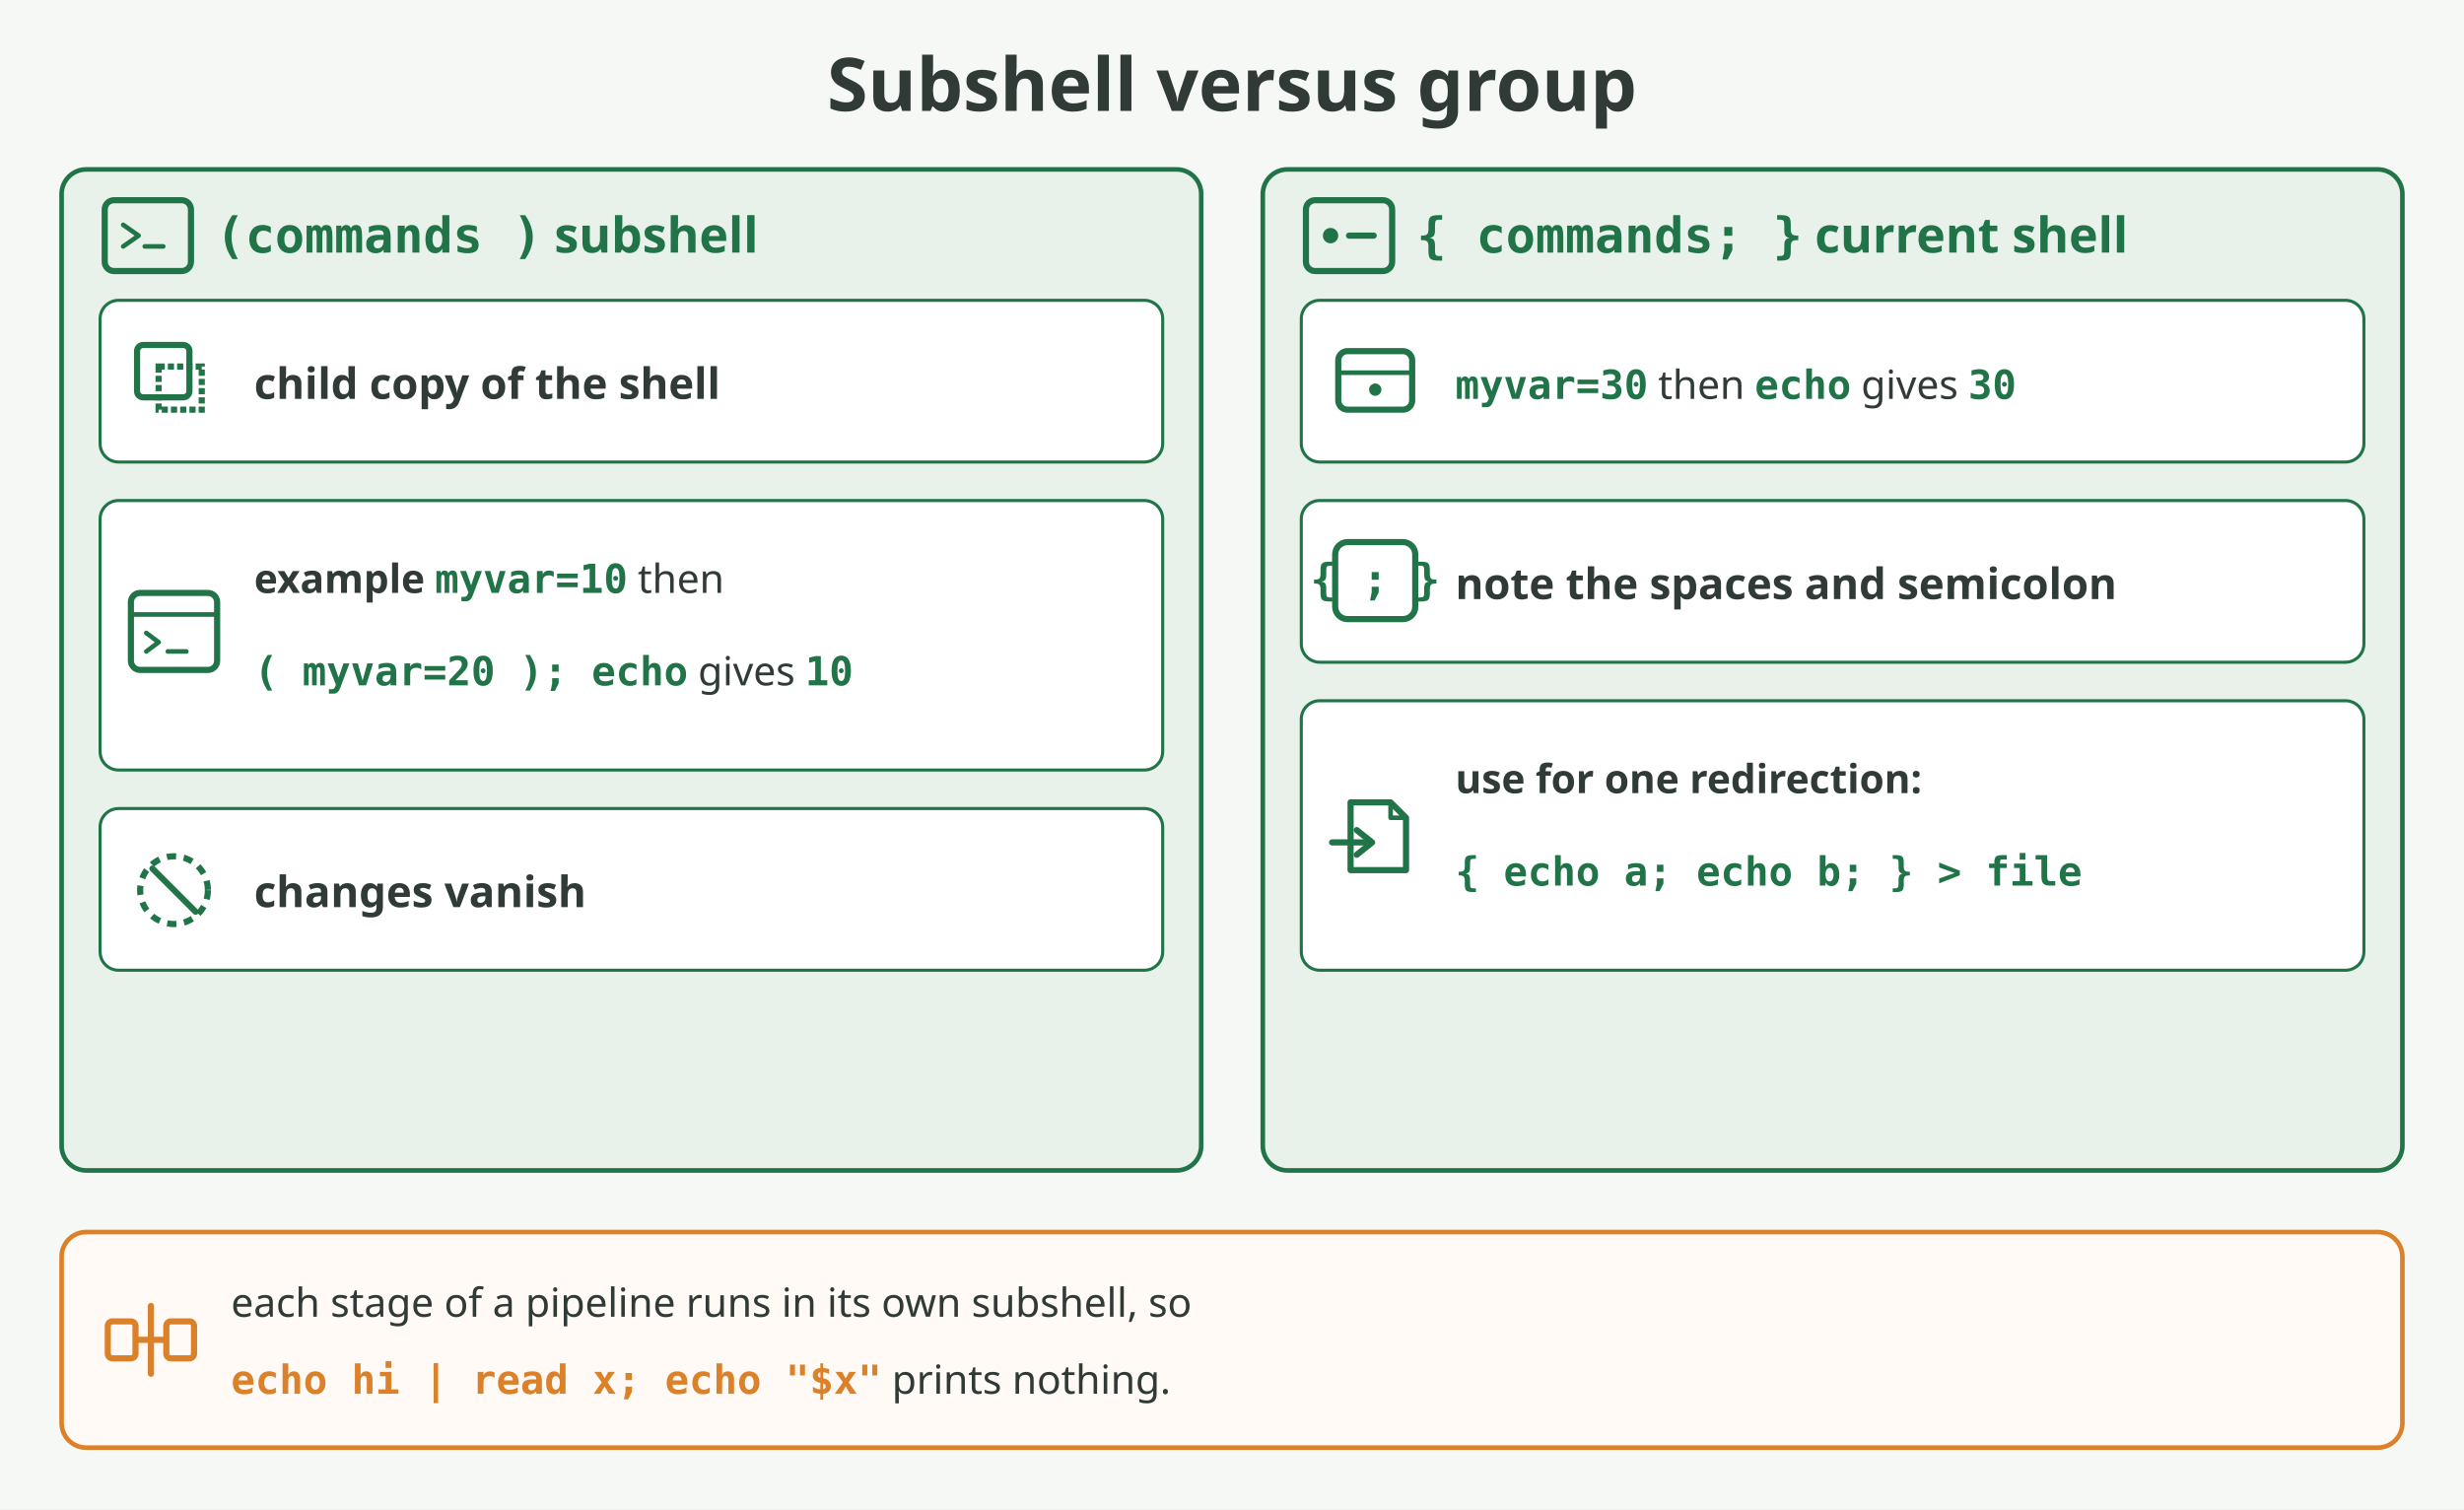
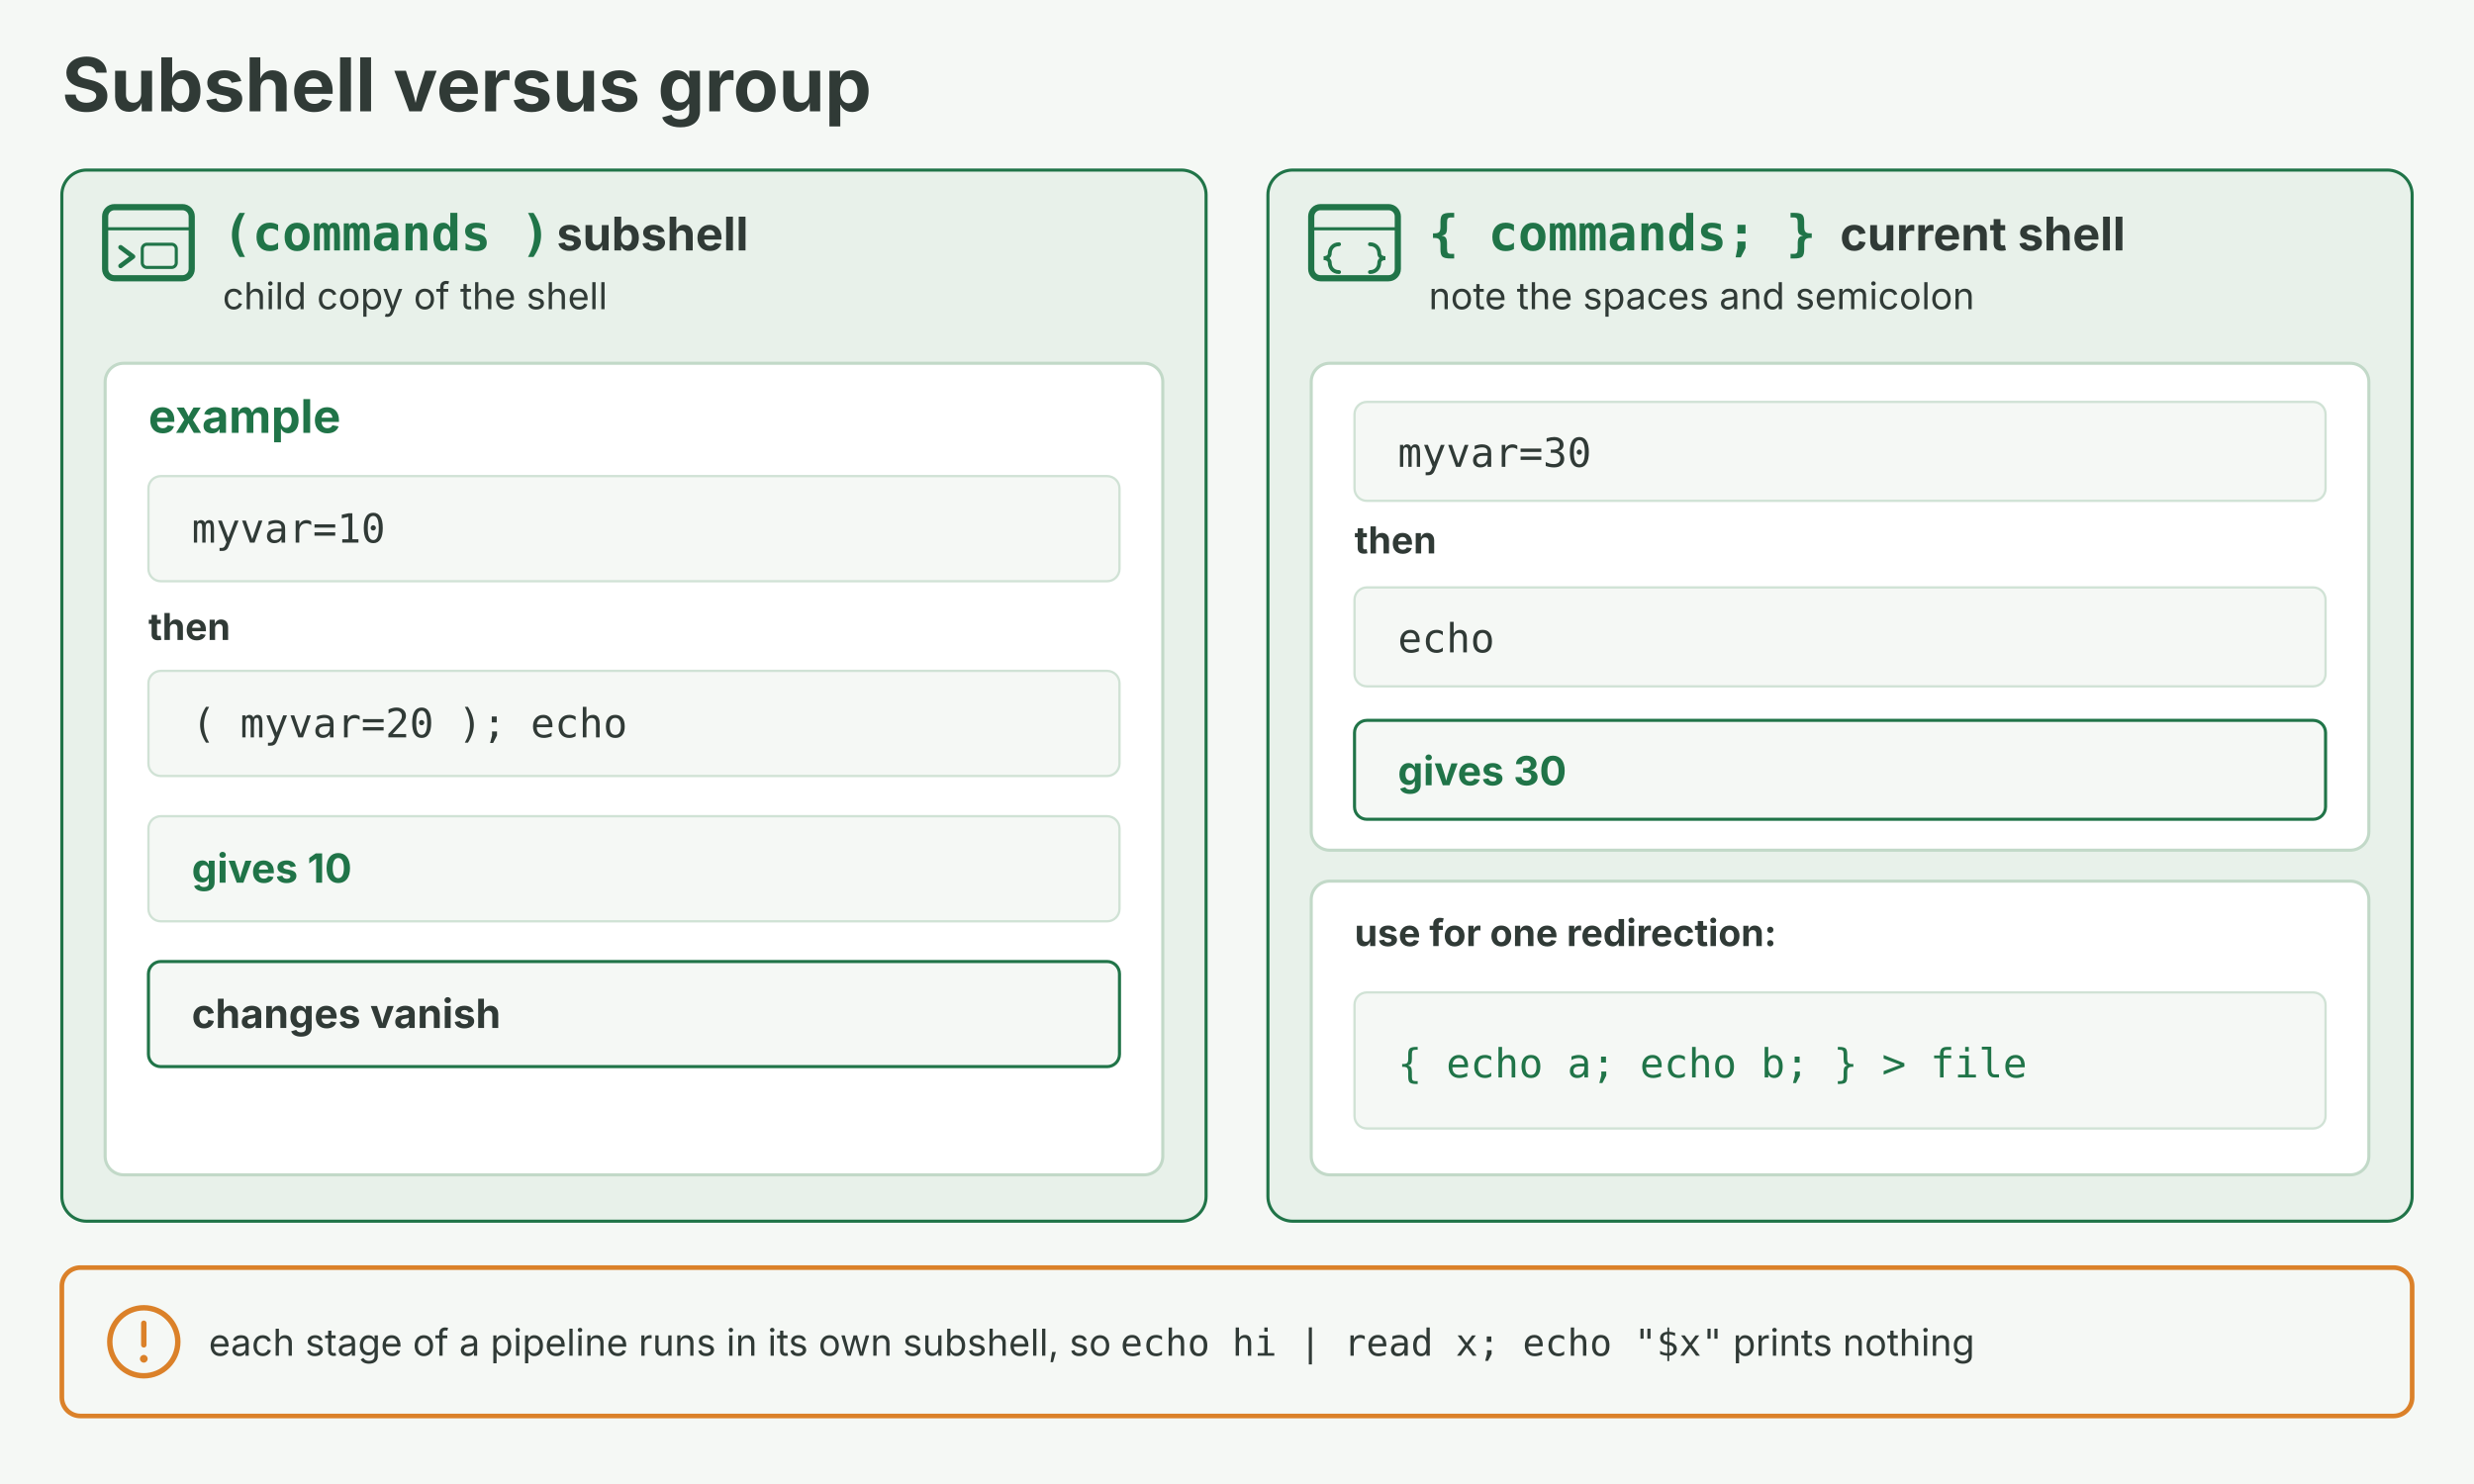
- <svg xmlns="http://www.w3.org/2000/svg" viewBox="0 0 1600 980" width="1600" height="980">
-   <rect width="1600" height="980" fill="#f5f8f5" />
-   <text x="800" y="72" text-anchor="middle" font-family="sans-serif" font-size="48" font-weight="bold" fill="#303a36">Subshell versus group</text>
-   <rect x="40" y="110" width="740" height="650" rx="16" fill="#e8f1ea" stroke="#207448" stroke-width="3" />
-   <g transform="translate(68, 130)">
-     <rect x="0" y="0" width="56" height="46" rx="6" fill="none" stroke="#207448" stroke-width="4" />
-     <path d="M12 16 L22 23 L12 30" fill="none" stroke="#207448" stroke-width="3" stroke-linecap="round" stroke-linejoin="round" />
-     <line x1="26" y1="30" x2="38" y2="30" stroke="#207448" stroke-width="3" stroke-linecap="round" />
+ <svg xmlns="http://www.w3.org/2000/svg" viewBox="0 0 1600 960" width="1600" height="960">
+   <rect width="1600" height="960" fill="#f5f8f5" />
+   <text x="40" y="72" font-family="system-ui, -apple-system, sans-serif" font-size="48" font-weight="bold" fill="#303a36">Subshell versus group</text>
+   <g id="left-panel">
+     <rect x="40" y="110" width="740" height="680" rx="16" fill="#e8f1ea" stroke="#207448" stroke-width="2" />
+     <g transform="translate(68, 134)">
+       <rect x="0" y="0" width="56" height="46" rx="6" fill="none" stroke="#207448" stroke-width="4" />
+       <line x1="0" y1="14" x2="56" y2="14" stroke="#207448" stroke-width="2" />
+       <path d="M 10 26 L 18 32 L 10 38" fill="none" stroke="#207448" stroke-width="3" stroke-linecap="round" stroke-linejoin="round" />
+       <rect x="24" y="24" width="22" height="15" rx="3" fill="none" stroke="#207448" stroke-width="2" />
+     </g>
+     <text x="144" y="162" font-family="ui-monospace, SFMono-Regular, Menlo, Monaco, Consolas, monospace" font-size="32" font-weight="bold" fill="#207448">(commands )</text>
+     <text x="360" y="162" font-family="system-ui, -apple-system, sans-serif" font-size="30" font-weight="bold" fill="#303a36">subshell</text>
+     <text x="144" y="200" font-family="system-ui, -apple-system, sans-serif" font-size="24" fill="#303a36">child copy of the shell</text>
+     <rect x="68" y="235" width="684" height="525" rx="12" fill="#ffffff" stroke="#c2d9c8" stroke-width="2" />
+     <text x="96" y="280" font-family="system-ui, -apple-system, sans-serif" font-size="30" font-weight="bold" fill="#207448">example</text>
+     <rect x="96" y="308" width="628" height="68" rx="8" fill="#f5f8f5" stroke="#d0e2d5" stroke-width="1.5" />
+     <text x="124" y="351" font-family="ui-monospace, SFMono-Regular, Menlo, Monaco, Consolas, monospace" font-size="26" fill="#303a36">myvar=10</text>
+     <text x="96" y="414" font-family="system-ui, -apple-system, sans-serif" font-size="24" font-weight="bold" fill="#303a36">then</text>
+     <rect x="96" y="434" width="628" height="68" rx="8" fill="#f5f8f5" stroke="#d0e2d5" stroke-width="1.5" />
+     <text x="124" y="477" font-family="ui-monospace, SFMono-Regular, Menlo, Monaco, Consolas, monospace" font-size="26" fill="#303a36">( myvar=20 ); echo</text>
+     <rect x="96" y="528" width="628" height="68" rx="8" fill="#f5f8f5" stroke="#d0e2d5" stroke-width="1.5" />
+     <text x="124" y="571" font-family="system-ui, -apple-system, sans-serif" font-size="26" font-weight="bold" fill="#207448">gives 10</text>
+     <rect x="96" y="622" width="628" height="68" rx="8" fill="#f5f8f5" stroke="#207448" stroke-width="2" />
+     <text x="124" y="665" font-family="system-ui, -apple-system, sans-serif" font-size="26" font-weight="bold" fill="#303a36">changes vanish</text>
  </g>
-   <text x="140" y="164" fill="#207448" font-size="32" font-weight="bold">
-     <tspan font-family="monospace">(commands )</tspan>
-     <tspan font-family="sans-serif"> subshell</tspan>
-   </text>
-   <rect x="65" y="195" width="690" height="105" rx="12" fill="#ffffff" stroke="#207448" stroke-width="2" />
-   <g transform="translate(85, 220)">
-     <rect x="4" y="4" width="34" height="34" rx="4" fill="none" stroke="#207448" stroke-width="4" />
-     <path d="M18 18 L46 18 L46 46 L18 46 Z" fill="none" stroke="#207448" stroke-width="4" stroke-dasharray="4 2" />
+   <g id="right-panel">
+     <rect x="820" y="110" width="740" height="680" rx="16" fill="#e8f1ea" stroke="#207448" stroke-width="2" />
+     <g transform="translate(848, 134)">
+       <rect x="0" y="0" width="56" height="46" rx="6" fill="none" stroke="#207448" stroke-width="4" />
+       <line x1="0" y1="14" x2="56" y2="14" stroke="#207448" stroke-width="2" />
+       <path d="M 18 24 C 14 24 12 27 12 30 C 12 32 10 33 8 33 C 10 33 12 34 12 36 C 12 39 14 42 18 42" fill="none" stroke="#207448" stroke-width="2.5" stroke-linecap="round" />
+       <path d="M 38 24 C 42 24 44 27 44 30 C 44 32 46 33 48 33 C 46 33 44 34 44 36 C 44 39 42 42 38 42" fill="none" stroke="#207448" stroke-width="2.5" stroke-linecap="round" />
+     </g>
+     <text x="924" y="162" font-family="ui-monospace, SFMono-Regular, Menlo, Monaco, Consolas, monospace" font-size="32" font-weight="bold" fill="#207448">{ commands; }</text>
+     <text x="1190" y="162" font-family="system-ui, -apple-system, sans-serif" font-size="30" font-weight="bold" fill="#303a36">current shell</text>
+     <text x="924" y="200" font-family="system-ui, -apple-system, sans-serif" font-size="24" fill="#303a36">note the spaces and semicolon</text>
+     <rect x="848" y="235" width="684" height="315" rx="12" fill="#ffffff" stroke="#c2d9c8" stroke-width="2" />
+     <rect x="876" y="260" width="628" height="64" rx="8" fill="#f5f8f5" stroke="#d0e2d5" stroke-width="1.5" />
+     <text x="904" y="302" font-family="ui-monospace, SFMono-Regular, Menlo, Monaco, Consolas, monospace" font-size="26" fill="#303a36">myvar=30</text>
+     <text x="876" y="358" font-family="system-ui, -apple-system, sans-serif" font-size="24" font-weight="bold" fill="#303a36">then</text>
+     <rect x="876" y="380" width="628" height="64" rx="8" fill="#f5f8f5" stroke="#d0e2d5" stroke-width="1.5" />
+     <text x="904" y="422" font-family="ui-monospace, SFMono-Regular, Menlo, Monaco, Consolas, monospace" font-size="26" fill="#303a36">echo</text>
+     <rect x="876" y="466" width="628" height="64" rx="8" fill="#f5f8f5" stroke="#207448" stroke-width="2" />
+     <text x="904" y="508" font-family="system-ui, -apple-system, sans-serif" font-size="26" font-weight="bold" fill="#207448">gives 30</text>
+     <rect x="848" y="570" width="684" height="190" rx="12" fill="#ffffff" stroke="#c2d9c8" stroke-width="2" />
+     <text x="876" y="612" font-family="system-ui, -apple-system, sans-serif" font-size="24" font-weight="bold" fill="#303a36">use for one redirection:</text>
+     <rect x="876" y="642" width="628" height="88" rx="8" fill="#f5f8f5" stroke="#d0e2d5" stroke-width="1.5" />
+     <text x="904" y="697" font-family="ui-monospace, SFMono-Regular, Menlo, Monaco, Consolas, monospace" font-size="26" fill="#207448">{ echo a; echo b; } &gt; file</text>
  </g>
-   <text x="165" y="259" fill="#303a36" font-family="sans-serif" font-size="28" font-weight="bold">child copy of the shell</text>
-   <rect x="65" y="325" width="690" height="175" rx="12" fill="#ffffff" stroke="#207448" stroke-width="2" />
-   <g transform="translate(85, 385)">
-     <rect x="0" y="0" width="56" height="50" rx="6" fill="none" stroke="#207448" stroke-width="4" />
-     <line x1="0" y1="14" x2="56" y2="14" stroke="#207448" stroke-width="3" />
-     <path d="M10 26 L18 32 L10 38" fill="none" stroke="#207448" stroke-width="3" stroke-linecap="round" stroke-linejoin="round" />
-     <line x1="24" y1="38" x2="36" y2="38" stroke="#207448" stroke-width="3" stroke-linecap="round" />
+   <g id="footer">
+     <rect x="40" y="820" width="1520" height="96" rx="12" fill="#f5f8f5" stroke="#db8129" stroke-width="3" />
+     <g transform="translate(68, 843)">
+       <circle cx="25" cy="25" r="22" fill="none" stroke="#db8129" stroke-width="3.5" />
+       <line x1="25" y1="13" x2="25" y2="27" stroke="#db8129" stroke-width="3.5" stroke-linecap="round" />
+       <circle cx="25" cy="36" r="2.5" fill="#db8129" />
+     </g>
+     <text x="135" y="877" font-size="24" fill="#303a36">
+       <tspan font-family="system-ui, -apple-system, sans-serif">each stage of a pipeline runs in its own subshell, so </tspan>
+       <tspan font-family="ui-monospace, SFMono-Regular, Menlo, Monaco, Consolas, monospace">echo hi | read x; echo "$x"</tspan>
+       <tspan font-family="system-ui, -apple-system, sans-serif"> prints nothing</tspan>
+     </text>
  </g>
-   <text x="165" y="385" font-size="26">
-     <tspan font-family="sans-serif" font-weight="bold" fill="#303a36">example </tspan>
-     <tspan font-family="monospace" font-weight="bold" fill="#207448">myvar=10</tspan>
-     <tspan font-family="sans-serif" fill="#303a36"> then</tspan>
-   </text>
-   <text x="165" y="445" font-size="26">
-     <tspan font-family="monospace" font-weight="bold" fill="#207448">( myvar=20 ); echo </tspan>
-     <tspan font-family="sans-serif" fill="#303a36">gives </tspan>
-     <tspan font-family="monospace" font-weight="bold" fill="#207448">10</tspan>
-   </text>
-   <rect x="65" y="525" width="690" height="105" rx="12" fill="#ffffff" stroke="#207448" stroke-width="2" />
-   <g transform="translate(85, 550)">
-     <circle cx="28" cy="28" r="22" fill="none" stroke="#207448" stroke-width="4" stroke-dasharray="6 5" />
-     <line x1="14" y1="14" x2="42" y2="42" stroke="#207448" stroke-width="4" stroke-linecap="round" />
-   </g>
-   <text x="165" y="589" fill="#303a36" font-family="sans-serif" font-size="28" font-weight="bold">changes vanish</text>
-   <rect x="820" y="110" width="740" height="650" rx="16" fill="#e8f1ea" stroke="#207448" stroke-width="3" />
-   <g transform="translate(848, 130)">
-     <rect x="0" y="0" width="56" height="46" rx="6" fill="none" stroke="#207448" stroke-width="4" />
-     <circle cx="16" cy="23" r="5" fill="#207448" />
-     <line x1="28" y1="23" x2="44" y2="23" stroke="#207448" stroke-width="4" stroke-linecap="round" />
-   </g>
-   <text x="920" y="164" fill="#207448" font-size="32" font-weight="bold">
-     <tspan font-family="monospace">{ commands; }</tspan>
-     <tspan font-family="sans-serif"> current shell</tspan>
-   </text>
-   <rect x="845" y="195" width="690" height="105" rx="12" fill="#ffffff" stroke="#207448" stroke-width="2" />
-   <g transform="translate(865, 220)">
-     <rect x="4" y="8" width="48" height="38" rx="6" fill="none" stroke="#207448" stroke-width="4" />
-     <line x1="4" y1="22" x2="52" y2="22" stroke="#207448" stroke-width="3" />
-     <circle cx="28" cy="33" r="4" fill="#207448" />
-   </g>
-   <text x="945" y="259" font-size="26">
-     <tspan font-family="monospace" font-weight="bold" fill="#207448">myvar=30 </tspan>
-     <tspan font-family="sans-serif" fill="#303a36">then </tspan>
-     <tspan font-family="monospace" font-weight="bold" fill="#207448">echo </tspan>
-     <tspan font-family="sans-serif" fill="#303a36">gives </tspan>
-     <tspan font-family="monospace" font-weight="bold" fill="#207448">30</tspan>
-   </text>
-   <rect x="845" y="325" width="690" height="105" rx="12" fill="#ffffff" stroke="#207448" stroke-width="2" />
-   <g transform="translate(865, 350)">
-     <rect x="2" y="2" width="52" height="50" rx="8" fill="none" stroke="#207448" stroke-width="4" />
-     <text x="28" y="36" text-anchor="middle" font-family="monospace" font-size="28" font-weight="bold" fill="#207448">{ ; }</text>
-   </g>
-   <text x="945" y="389" fill="#303a36" font-family="sans-serif" font-size="28" font-weight="bold">note the spaces and semicolon</text>
-   <rect x="845" y="455" width="690" height="175" rx="12" fill="#ffffff" stroke="#207448" stroke-width="2" />
-   <g transform="translate(865, 515)">
-     <path d="M12 6 L38 6 L48 16 L48 50 L12 50 Z" fill="none" stroke="#207448" stroke-width="4" stroke-linejoin="round" />
-     <path d="M38 6 L38 16 L48 16" fill="none" stroke="#207448" stroke-width="3" stroke-linejoin="round" />
-     <path d="M0 32 L24 32" stroke="#207448" stroke-width="4" stroke-linecap="round" />
-     <path d="M16 24 L26 32 L16 40" fill="none" stroke="#207448" stroke-width="4" stroke-linecap="round" stroke-linejoin="round" />
-   </g>
-   <text x="945" y="515" fill="#303a36" font-family="sans-serif" font-size="26" font-weight="bold">use for one redirection:</text>
-   <text x="945" y="575" fill="#207448" font-family="monospace" font-size="26" font-weight="bold">{ echo a; echo b; } &gt; file</text>
-   <rect x="40" y="800" width="1520" height="140" rx="16" fill="#fffaf5" stroke="#db8129" stroke-width="3" />
-   <g transform="translate(70, 842)">
-     <rect x="0" y="16" width="18" height="24" rx="3" fill="none" stroke="#db8129" stroke-width="4" />
-     <line x1="18" y1="28" x2="38" y2="28" stroke="#db8129" stroke-width="4" />
-     <rect x="38" y="16" width="18" height="24" rx="3" fill="none" stroke="#db8129" stroke-width="4" />
-     <line x1="28" y1="6" x2="28" y2="50" stroke="#db8129" stroke-width="4" stroke-linecap="round" />
-   </g>
-   <text x="150" y="855" fill="#303a36" font-family="sans-serif" font-size="26">each stage of a pipeline runs in its own subshell, so</text>
-   <text x="150" y="905" font-size="26">
-     <tspan fill="#db8129" font-family="monospace" font-weight="bold">echo hi | read x; echo "$x"</tspan>
-     <tspan fill="#303a36" font-family="sans-serif"> prints nothing.</tspan>
-   </text>
</svg>
